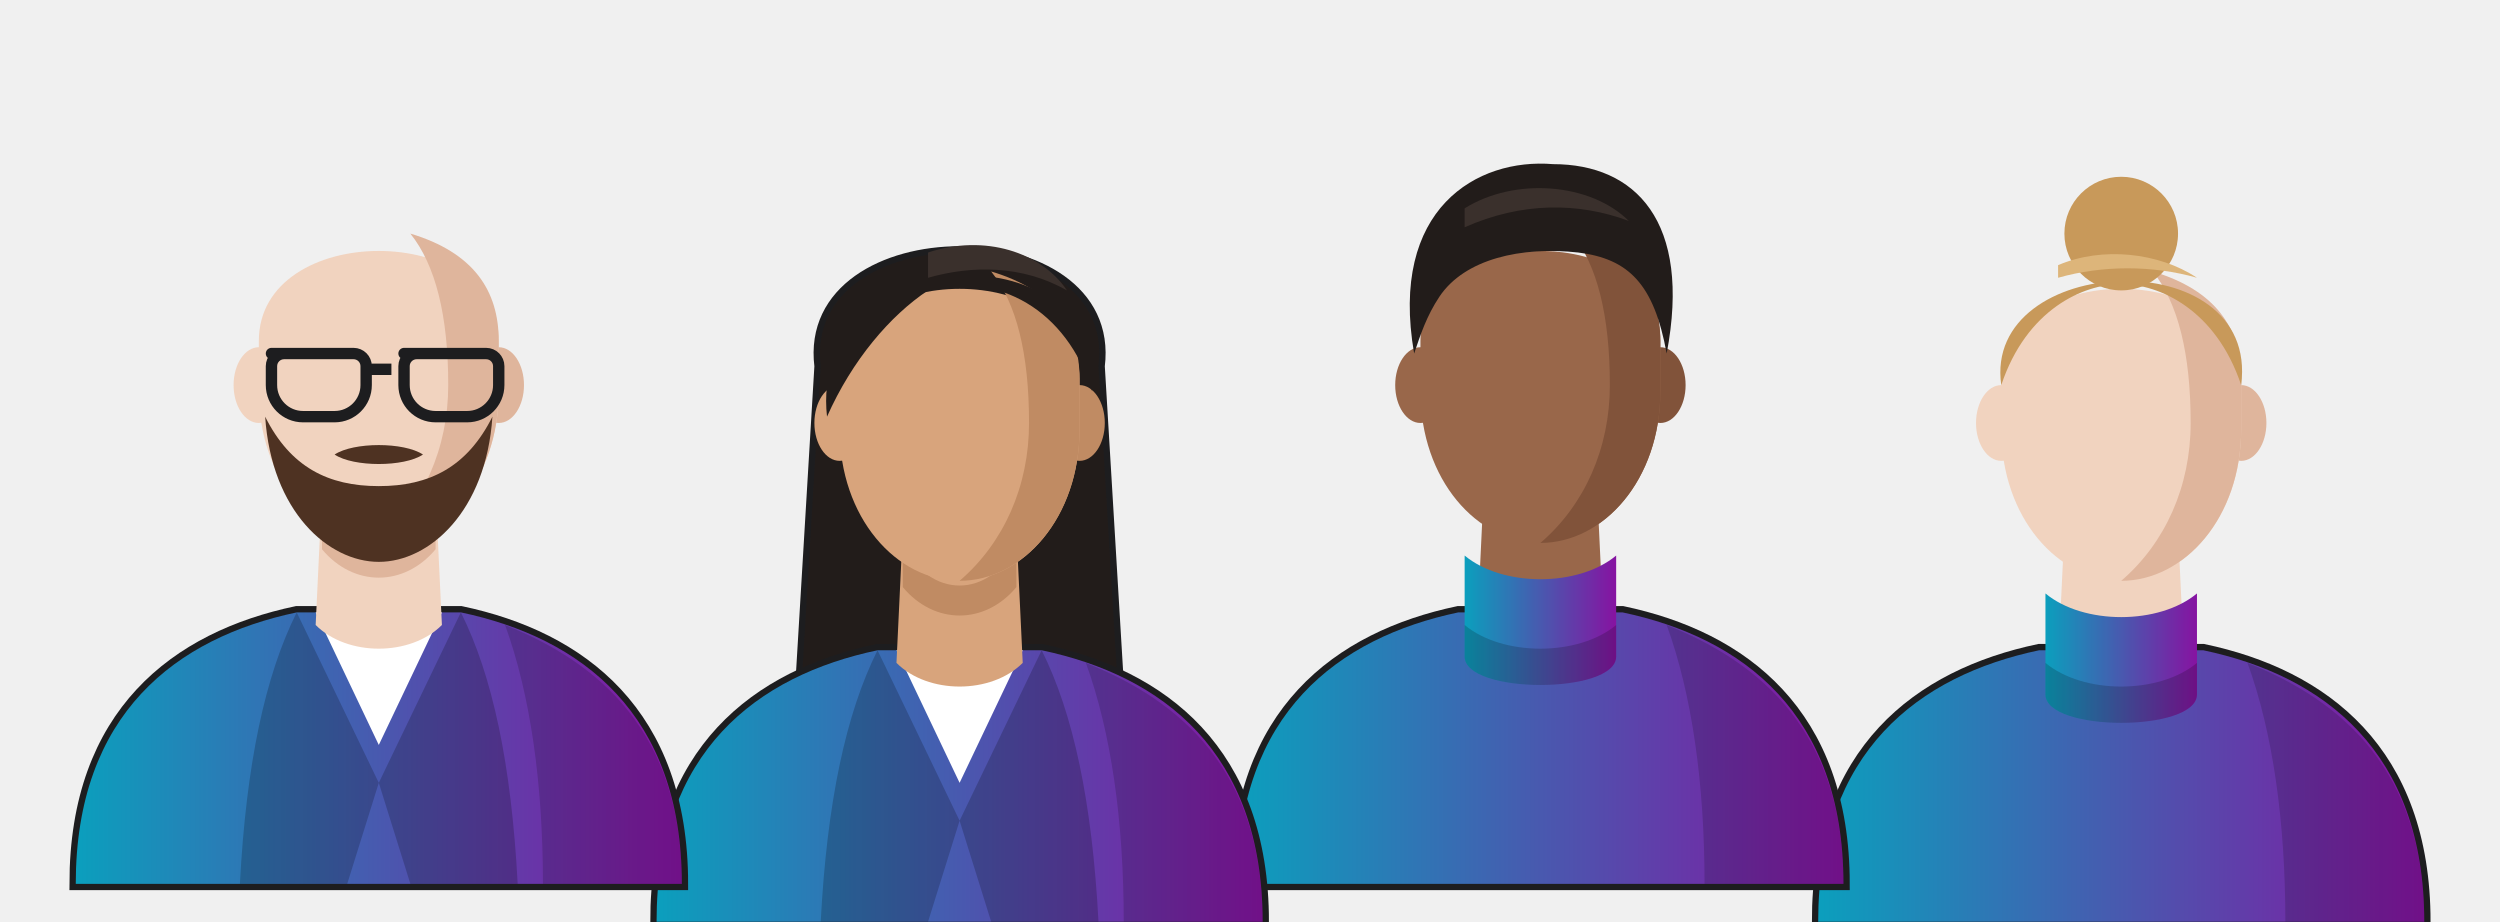
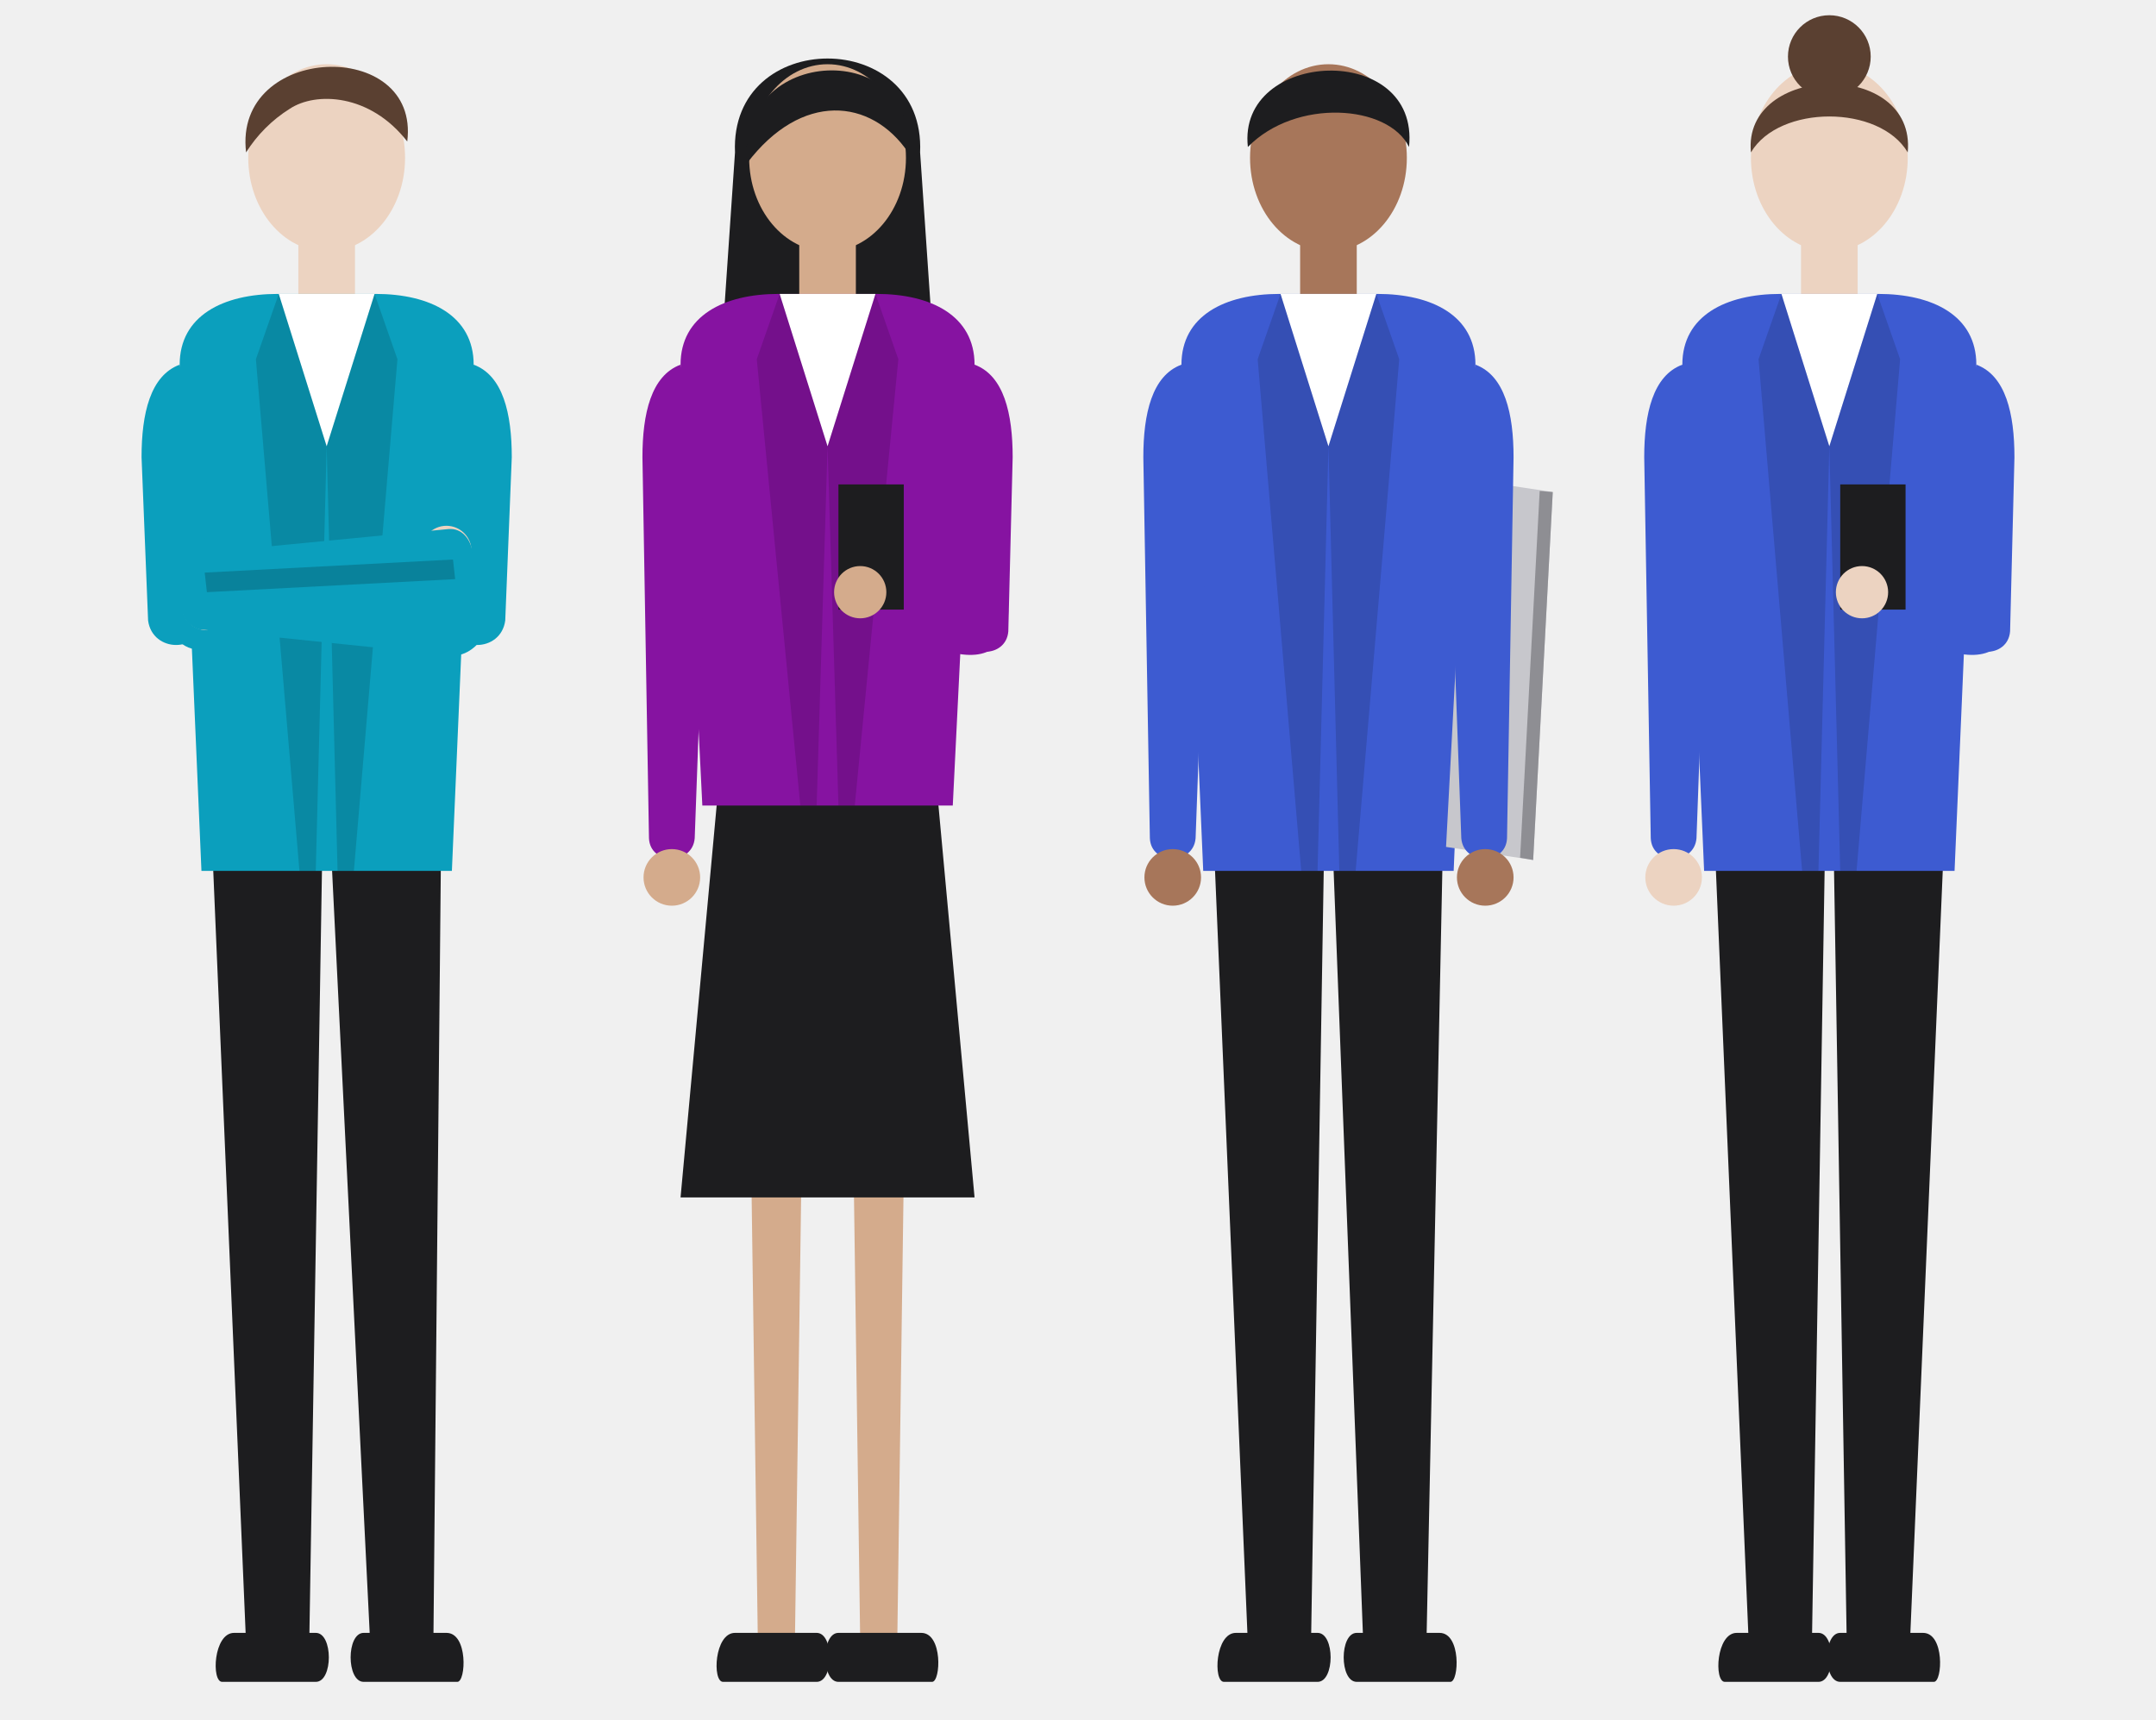
- <svg xmlns="http://www.w3.org/2000/svg" viewBox="0 0 396 146">
-   <defs>
-     <linearGradient id="g" x1="0" x2="1">
-       <stop offset="0" stop-color="#0b9fbd" />
-       <stop offset="1" stop-color="#8613a1" />
-     </linearGradient>
-     <style>.k{fill:url(#g)}.r{stroke:#1d1d1f;stroke-width:2;paint-order:stroke}</style>
-   </defs>
-   <g transform="translate(276 6)">
-     <path d="M12 140 C12 113 28 101 47 97 L73 97 C92 101 108 113 108 140 Z" fill="" class="k r" />
-     <path d="M80 99 C95 105 108 116 108 140 L86 140 C86 124 84 110 80 99 Z" fill="rgba(0,0,0,.16)" />
-     <path d="M51 78 L69 78 L70 99 C65 104 55 104 50 99 Z" fill="#f1d3bf" />
-     <path d="M48 104 C48 110 72 110 72 104 L72 88 C66 93 54 93 48 88 Z" fill="" class="k" />
-     <path d="M48 104 C48 110 72 110 72 104 L72 99 C66 104 54 104 48 99 Z" fill="rgba(0,0,0,.18)" />
-     <ellipse cx="41" cy="61" rx="4" ry="6" fill="#f1d3bf" />
-     <ellipse cx="79" cy="61" rx="4" ry="6" fill="#dfb59c" />
-     <path d="M41 54 C41 35 79 35 79 54 L79 62 C79 76 70 86 60 86 C50 86 41 76 41 62 Z" fill="#f1d3bf" />
-     <path d="M65 37 C75 40 79 46 79 54 L79 62 C79 76 70 86 60 86 C67 80 71 71 71 61 C71 50 69 42 65 37 Z" fill="#dfb59c" />
-     <circle cx="60" cy="31" r="9" fill="#c8995a" />
-     <path d="M41 55 C38 34 82 32 79 55 C75 43 66 39 60 39 C54 39 45 43 41 55 Z" fill="#c8995a" />
-     <path d="M50 36 C57 33 66 34 72 38 C65 36 57 36 50 38 Z" fill="#ddb57a" />
+ <svg xmlns="http://www.w3.org/2000/svg" viewBox="0 0 198 158">
+   <g transform="translate(0 0)">
+     <path d="M19.5 78 H29.6 L28.4 151 H22.6 Z M30.4 78 H40.5 L39.8 151 H34.0 Z" fill="#1d1d1f" />
+     <path d="M21.5 150 H29 C30.6 150 30.6 154.5 29 154.5 H20.4 C19.4 154.5 19.6 150 21.5 150 Z" fill="#1d1d1f" />
+     <path d="M33.4 150 H41.0 C43.0 150 42.8 154.5 42.0 154.5 H33.4 C31.8 154.5 31.8 150 33.4 150 Z" fill="#1d1d1f" />
+     <path d="M27.4 21 H32.6 V30 H27.4 Z" fill="#ecd3c1" />
+     <path d="M16.5 33.5 C16.5 29 20.5 27 25.5 27 H34.5 C39.5 27 43.5 29 43.5 33.5 L41.5 80 H18.5 Z" fill="#0b9fbd" />
+     <path d="M25.6 27 L30 41 L34.4 27 Z" fill="#ffffff" />
+     <path d="M25.6 27 L30 41 L29 80 H27.5 L23.5 33 Z M34.4 27 L30 41 L31 80 H32.5 L36.5 33 Z" fill="rgba(0,0,0,.14)" />
+     <path d="M16.5 33.5 C13.8 34.5 13 38 13 42 L13.6 57 C14 60 18.4 60 18.6 57 L19 44 Z" fill="#0b9fbd" />
+     <path d="M43.5 33.5 C46.2 34.5 47 38 47 42 L46.4 57 C46 60 41.6 60 41.4 57 L41 44 Z" fill="#0b9fbd" />
+     <circle cx="41" cy="50.6" r="2.3" fill="#ecd3c1" />
+     <path d="M14.6 55.6 C13.6 52.6 15.6 50.6 18.4 50.8 L41.2 48.6 C43.6 48.4 44.4 52.6 41.8 53.6 L18.6 59.6 C16.8 60 15.2 58 14.6 55.6 Z" fill="#0b9fbd" />
+     <circle cx="19" cy="55.6" r="2.3" fill="#ecd3c1" />
+     <path d="M45.4 56.2 C46.4 53.2 44.4 51.2 41.6 51.4 L18.8 52.6 C16.4 52.8 15.6 56.8 18.2 57.8 L41.4 60.2 C43.2 60.4 44.8 58.6 45.4 56.2 Z" fill="#0b9fbd" />
+     <path d="M18.8 52.6 L41.6 51.4 L41.8 53.2 L19 54.4 Z" fill="rgba(0,0,0,.18)" />
+     <ellipse cx="30" cy="14.5" rx="7.2" ry="8.6" fill="#ecd3c1" />
+     <path d="M22.6 14 C21.4 4 38.6 3.4 37.4 13 C34 8.6 29 8.4 26.6 10 C25 11 23.6 12.4 22.6 14 Z" fill="#5a4031" />
  </g>
-   <g transform="translate(184 0)">
-     <path d="M12 140 C12 113 28 101 47 97 L73 97 C92 101 108 113 108 140 Z" fill="" class="k r" />
-     <path d="M80 99 C95 105 108 116 108 140 L86 140 C86 124 84 110 80 99 Z" fill="rgba(0,0,0,.16)" />
-     <path d="M51 78 L69 78 L70 99 C65 104 55 104 50 99 Z" fill="#99674a" />
-     <path d="M48 104 C48 110 72 110 72 104 L72 88 C66 93 54 93 48 88 Z" fill="" class="k" />
-     <path d="M48 104 C48 110 72 110 72 104 L72 99 C66 104 54 104 48 99 Z" fill="rgba(0,0,0,.18)" />
-     <ellipse cx="41" cy="61" rx="4" ry="6" fill="#99674a" />
-     <ellipse cx="79" cy="61" rx="4" ry="6" fill="#81533a" />
-     <path d="M41 54 C41 35 79 35 79 54 L79 62 C79 76 70 86 60 86 C50 86 41 76 41 62 Z" fill="#99674a" />
-     <path d="M65 37 C75 40 79 46 79 54 L79 62 C79 76 70 86 60 86 C67 80 71 71 71 61 C71 50 69 42 65 37 Z" fill="#81533a" />
-     <path d="M40 56 C36 33 50 25 62 26 C75 26 84 35 80 56 C78 45 74 41 66 40 C57 39 48 41 44 47 C42 50 41 53 40 56 Z" fill="#221c1a" />
-     <path d="M48 33 C56 28 68 29 74 35 C66 32 57 32 48 36 Z" fill="#3a302c" />
+   <g transform="translate(46 0)">
+     <path d="M21.5 14 C21 2.5 39 2.5 38.5 14 L40 36 C34 38 26 38 20 36 Z" fill="#1d1d1f" />
+     <path d="M23 108 H27.6 L27 151 H23.6 Z M32.4 108 H37 L36.4 151 H33 Z" fill="#d4ab8c" />
+     <path d="M20 72 H40 L43.5 110 H16.5 Z" fill="#1d1d1f" />
+     <path d="M21.5 150 H29 C30.6 150 30.6 154.5 29 154.5 H20.4 C19.4 154.5 19.6 150 21.5 150 Z" fill="#1d1d1f" />
+     <path d="M31 150 H38.6 C40.6 150 40.4 154.5 39.6 154.5 H31 C29.4 154.5 29.4 150 31 150 Z" fill="#1d1d1f" />
+     <path d="M27.4 21 H32.6 V30 H27.4 Z" fill="#d4ab8c" />
+     <path d="M16.5 33.5 C16.5 29 20.5 27 25.5 27 H34.5 C39.5 27 43.5 29 43.5 33.5 L41.5 74 H18.5 Z" fill="#8613a1" />
+     <path d="M25.6 27 L30 41 L34.4 27 Z" fill="#ffffff" />
+     <path d="M25.6 27 L30 41 L29 74 H27.5 L23.5 33 Z M34.4 27 L30 41 L31 74 H32.5 L36.5 33 Z" fill="rgba(0,0,0,.14)" />
+     <path d="M16.5 33.5 C13.8 34.5 13 38 13 42 L13.6 77 C13.7 79.5 17.6 79.5 17.8 77 L19 44 Z" fill="#8613a1" />
+     <circle cx="15.7" cy="80.6" r="2.6" fill="#d4ab8c" />
+     <path d="M43.5 33.5 C46.2 34.5 47 38 47 42 L46.6 58 C46.4 60.5 42.6 60.5 42.4 58 L41 44 Z" fill="#8613a1" />
+     <path d="M46.6 56 C46.6 60 44 61 40 59.5 L33 55.5 C31.4 54.5 32.6 51.6 34.4 52.4 L42.4 56 Z" fill="#8613a1" />
+     <path d="M31 44.5 H37 V56 H31 Z" fill="#1d1d1f" />
+     <circle cx="33" cy="54.4" r="2.4" fill="#d4ab8c" />
+     <ellipse cx="30" cy="14.5" rx="7.2" ry="8.6" fill="#d4ab8c" />
+     <path d="M22.6 15 C21.6 4 38.4 3.6 37.4 14 C34 9 27.6 8.4 22.6 15 Z" fill="#1d1d1f" />
  </g>
-   <g transform="translate(92 6)">
-     <path d="M38 52 C35 28 85 28 82 52 L85 102 C76 107 44 107 35 102 Z" fill="#221c1a" class="r" />
-     <path d="M12 140 C12 113 28 101 47 97 L73 97 C92 101 108 113 108 140 Z" fill="" class="k r" />
-     <path d="M80 99 C95 105 108 116 108 140 L86 140 C86 124 84 110 80 99 Z" fill="rgba(0,0,0,.16)" />
-     <path d="M50 97 L60 118 L70 97 Z" fill="#ffffff" />
-     <path d="M47 97 L60 124 L55 140 L38 140 C39 121 42 107 47 97 Z M73 97 L60 124 L65 140 L82 140 C81 121 78 107 73 97 Z" fill="rgba(0,0,0,.2)" />
-     <path d="M51 78 L69 78 L70 99 C65 104 55 104 50 99 Z" fill="#d8a47c" />
-     <path d="M51 80 C55 89 65 89 69 80 L69 87 C64 93 56 93 51 87 Z" fill="#c08b63" />
-     <ellipse cx="41" cy="61" rx="4" ry="6" fill="#d8a47c" />
-     <ellipse cx="79" cy="61" rx="4" ry="6" fill="#c08b63" />
-     <path d="M41 54 C41 35 79 35 79 54 L79 62 C79 76 70 86 60 86 C50 86 41 76 41 62 Z" fill="#d8a47c" />
-     <path d="M65 37 C75 40 79 46 79 54 L79 62 C79 76 70 86 60 86 C67 80 71 71 71 61 C71 50 69 42 65 37 Z" fill="#c08b63" />
-     <path d="M39 60 C36 33 82 29 81 56 C77 43 66 37 55 40 C49 44 43 51 39 60 Z" fill="#221c1a" />
-     <path d="M55 34 C64 31 73 34 77 40 C70 36 62 36 55 38 Z" fill="#3a302c" />
+   <g transform="translate(92 0)">
+     <path d="M19.5 78 H29.6 L28.4 151 H22.6 Z M30.4 78 H40.5 L39.0 151 H33.2 Z" fill="#1d1d1f" />
+     <path d="M21.5 150 H29 C30.6 150 30.6 154.5 29 154.5 H20.4 C19.4 154.5 19.6 150 21.5 150 Z" fill="#1d1d1f" />
+     <path d="M32.6 150 H40.2 C42.2 150 42.0 154.5 41.2 154.5 H32.6 C31.0 154.5 31.0 150 32.6 150 Z" fill="#1d1d1f" />
+     <path d="M27.4 21 H32.6 V30 H27.4 Z" fill="#a7765a" />
+     <path d="M16.5 33.5 C16.5 29 20.5 27 25.5 27 H34.5 C39.5 27 43.5 29 43.5 33.5 L41.5 80 H18.5 Z" fill="#3d5bd1" />
+     <path d="M25.6 27 L30 41 L34.4 27 Z" fill="#ffffff" />
+     <path d="M25.6 27 L30 41 L29 80 H27.5 L23.5 33 Z M34.4 27 L30 41 L31 80 H32.5 L36.5 33 Z" fill="rgba(0,0,0,.14)" />
+     <path d="M16.5 33.5 C13.8 34.5 13 38 13 42 L13.6 77 C13.7 79.5 17.6 79.5 17.8 77 L19 44 Z" fill="#3d5bd1" />
+     <circle cx="15.7" cy="80.6" r="2.6" fill="#a7765a" />
+     <path d="M42.6 44 L50.6 45.2 L48.8 79 L40.8 77.8 Z" fill="#c7c7cc" />
+     <path d="M49.4 45.1 L50.6 45.2 L48.8 79 L47.6 78.8 Z" fill="#8e8e93" />
+     <path d="M43.5 33.5 C46.2 34.5 47 38 47 42 L46.4 77 C46.3 79.5 42.4 79.5 42.2 77 L41 44 Z" fill="#3d5bd1" />
+     <circle cx="44.4" cy="80.6" r="2.6" fill="#a7765a" />
+     <ellipse cx="30" cy="14.5" rx="7.2" ry="8.6" fill="#a7765a" />
+     <path d="M22.6 13.5 C21.6 4.5 38.4 3.8 37.4 13.5 C35.5 9.6 27 9 22.6 13.5 Z" fill="#1d1d1f" />
  </g>
-   <g transform="translate(0 0)">
-     <path d="M12 140 C12 113 28 101 47 97 L73 97 C92 101 108 113 108 140 Z" fill="" class="k r" />
-     <path d="M80 99 C95 105 108 116 108 140 L86 140 C86 124 84 110 80 99 Z" fill="rgba(0,0,0,.16)" />
-     <path d="M50 97 L60 118 L70 97 Z" fill="#ffffff" />
-     <path d="M47 97 L60 124 L55 140 L38 140 C39 121 42 107 47 97 Z M73 97 L60 124 L65 140 L82 140 C81 121 78 107 73 97 Z" fill="rgba(0,0,0,.2)" />
-     <path d="M51 78 L69 78 L70 99 C65 104 55 104 50 99 Z" fill="#f1d3bf" />
-     <path d="M51 80 C55 89 65 89 69 80 L69 87 C64 93 56 93 51 87 Z" fill="#dfb59c" />
-     <ellipse cx="41" cy="61" rx="4" ry="6" fill="#f1d3bf" />
-     <ellipse cx="79" cy="61" rx="4" ry="6" fill="#dfb59c" />
-     <path d="M41 54 C41 35 79 35 79 54 L79 62 C79 76 70 86 60 86 C50 86 41 76 41 62 Z" fill="#f1d3bf" />
-     <path d="M65 37 C75 40 79 46 79 54 L79 62 C79 76 70 86 60 86 C67 80 71 71 71 61 C71 50 69 42 65 37 Z" fill="#dfb59c" />
-     <path d="M42 66 C43 81 52 89 60 89 C68 89 77 81 78 66 C74 74 68 77 60 77 C52 77 46 74 42 66 Z" fill="#4e3222" />
-     <path d="M53 72 C56 70 64 70 67 72 C64 74 56 74 53 72 Z" fill="#4e3222" />
-     <path d="M43 56 h13 a2 2 0 0 1 2 2 v3 a5 5 0 0 1-5 5 h-5 a5 5 0 0 1-5-5 v-3 a2 2 0 0 1 2-2 z M64 56 h13 a2 2 0 0 1 2 2 v3 a5 5 0 0 1-5 5 h-5 a5 5 0 0 1-5-5 v-3 a2 2 0 0 1 2-2 z M58 58.5 h4" fill="none" stroke="#1d1d1f" stroke-width="1.8" stroke-linejoin="round" />
+   <g transform="translate(138 0)">
+     <path d="M19.5 78 H29.6 L28.4 151 H22.6 Z M30.4 78 H40.5 L37.4 151 H31.6 Z" fill="#1d1d1f" />
+     <path d="M21.5 150 H29 C30.6 150 30.6 154.5 29 154.5 H20.4 C19.4 154.5 19.6 150 21.5 150 Z" fill="#1d1d1f" />
+     <path d="M31 150 H38.6 C40.6 150 40.4 154.5 39.6 154.5 H31 C29.4 154.5 29.4 150 31 150 Z" fill="#1d1d1f" />
+     <path d="M27.4 21 H32.6 V30 H27.4 Z" fill="#ecd3c1" />
+     <path d="M16.5 33.5 C16.5 29 20.5 27 25.5 27 H34.5 C39.5 27 43.5 29 43.5 33.5 L41.5 80 H18.5 Z" fill="#3d5bd1" />
+     <path d="M25.6 27 L30 41 L34.4 27 Z" fill="#ffffff" />
+     <path d="M25.6 27 L30 41 L29 80 H27.5 L23.5 33 Z M34.4 27 L30 41 L31 80 H32.5 L36.5 33 Z" fill="rgba(0,0,0,.14)" />
+     <path d="M16.5 33.5 C13.8 34.5 13 38 13 42 L13.6 77 C13.7 79.5 17.6 79.5 17.8 77 L19 44 Z" fill="#3d5bd1" />
+     <circle cx="15.7" cy="80.6" r="2.6" fill="#ecd3c1" />
+     <path d="M43.5 33.5 C46.2 34.5 47 38 47 42 L46.6 58 C46.4 60.5 42.6 60.5 42.4 58 L41 44 Z" fill="#3d5bd1" />
+     <path d="M46.6 56 C46.6 60 44 61 40 59.5 L33 55.5 C31.4 54.5 32.6 51.6 34.4 52.4 L42.4 56 Z" fill="#3d5bd1" />
+     <path d="M31 44.5 H37 V56 H31 Z" fill="#1d1d1f" />
+     <circle cx="33" cy="54.4" r="2.4" fill="#ecd3c1" />
+     <ellipse cx="30" cy="14.5" rx="7.2" ry="8.6" fill="#ecd3c1" />
+     <circle cx="30" cy="5.2" r="3.8" fill="#5a4031" />
+     <path d="M22.8 14 C22 5.8 38 5.4 37.2 14 C34.6 9.6 25.4 9.6 22.8 14 Z" fill="#5a4031" />
  </g>
</svg>
